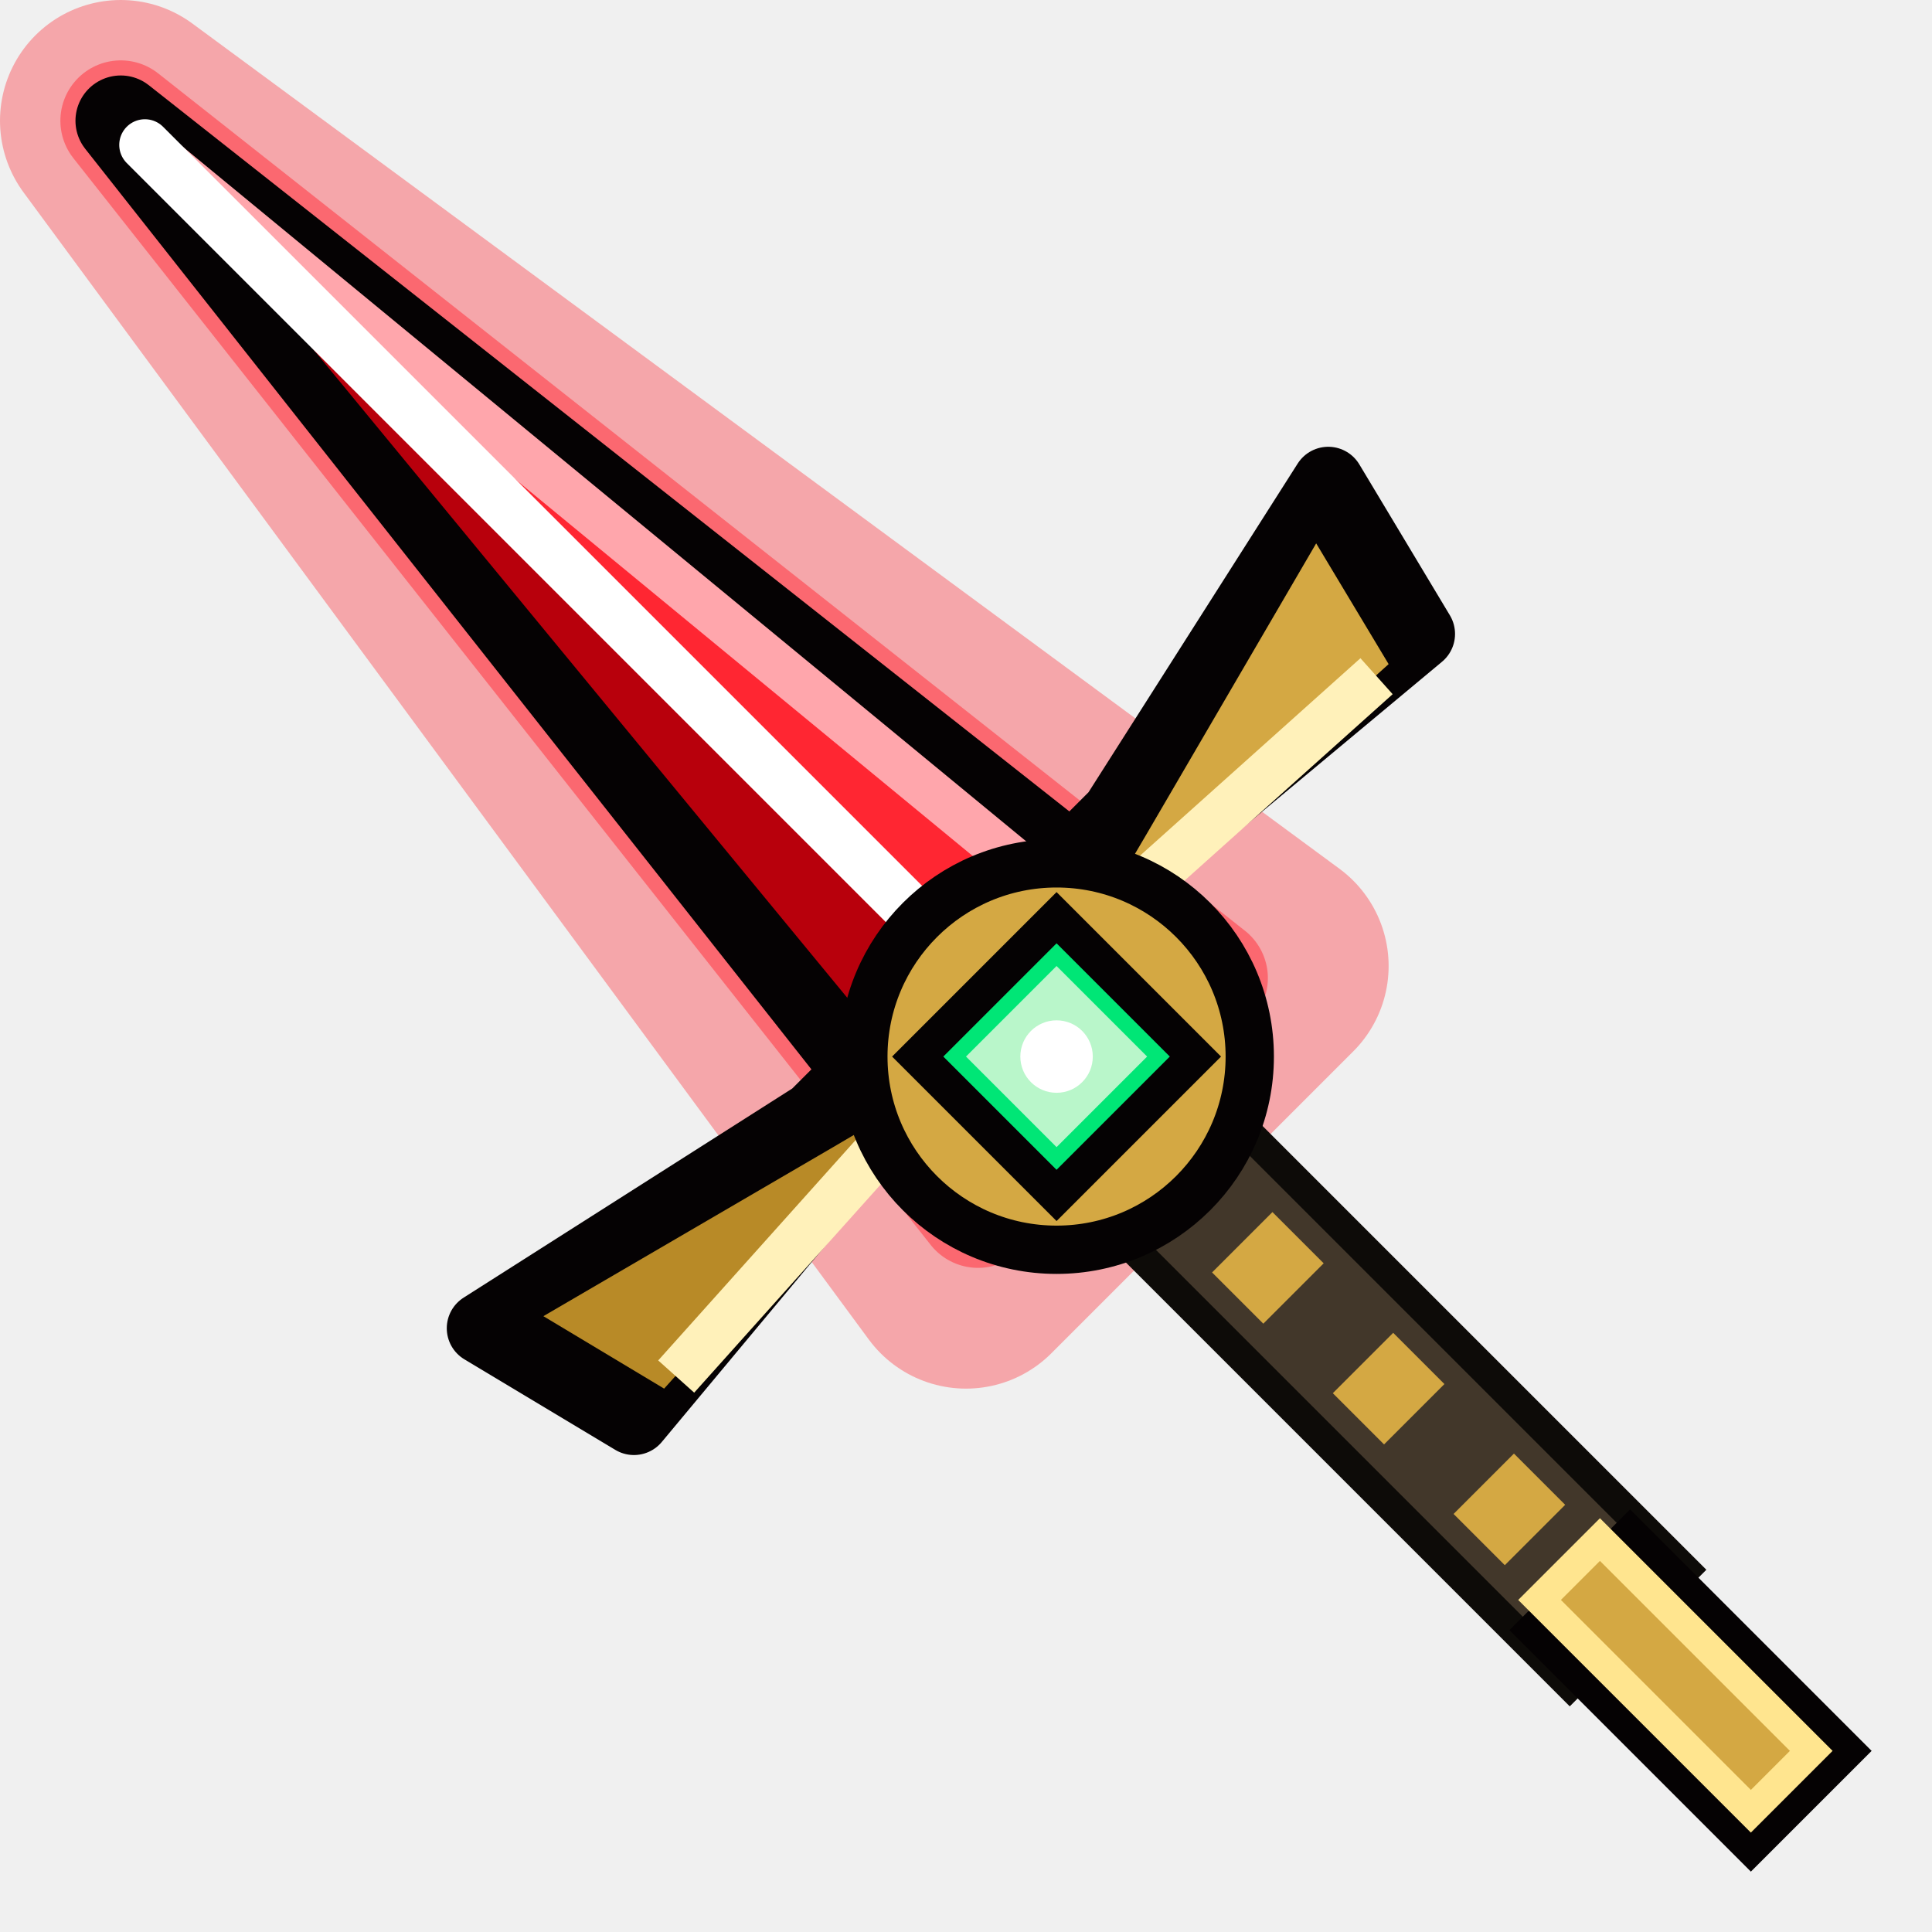
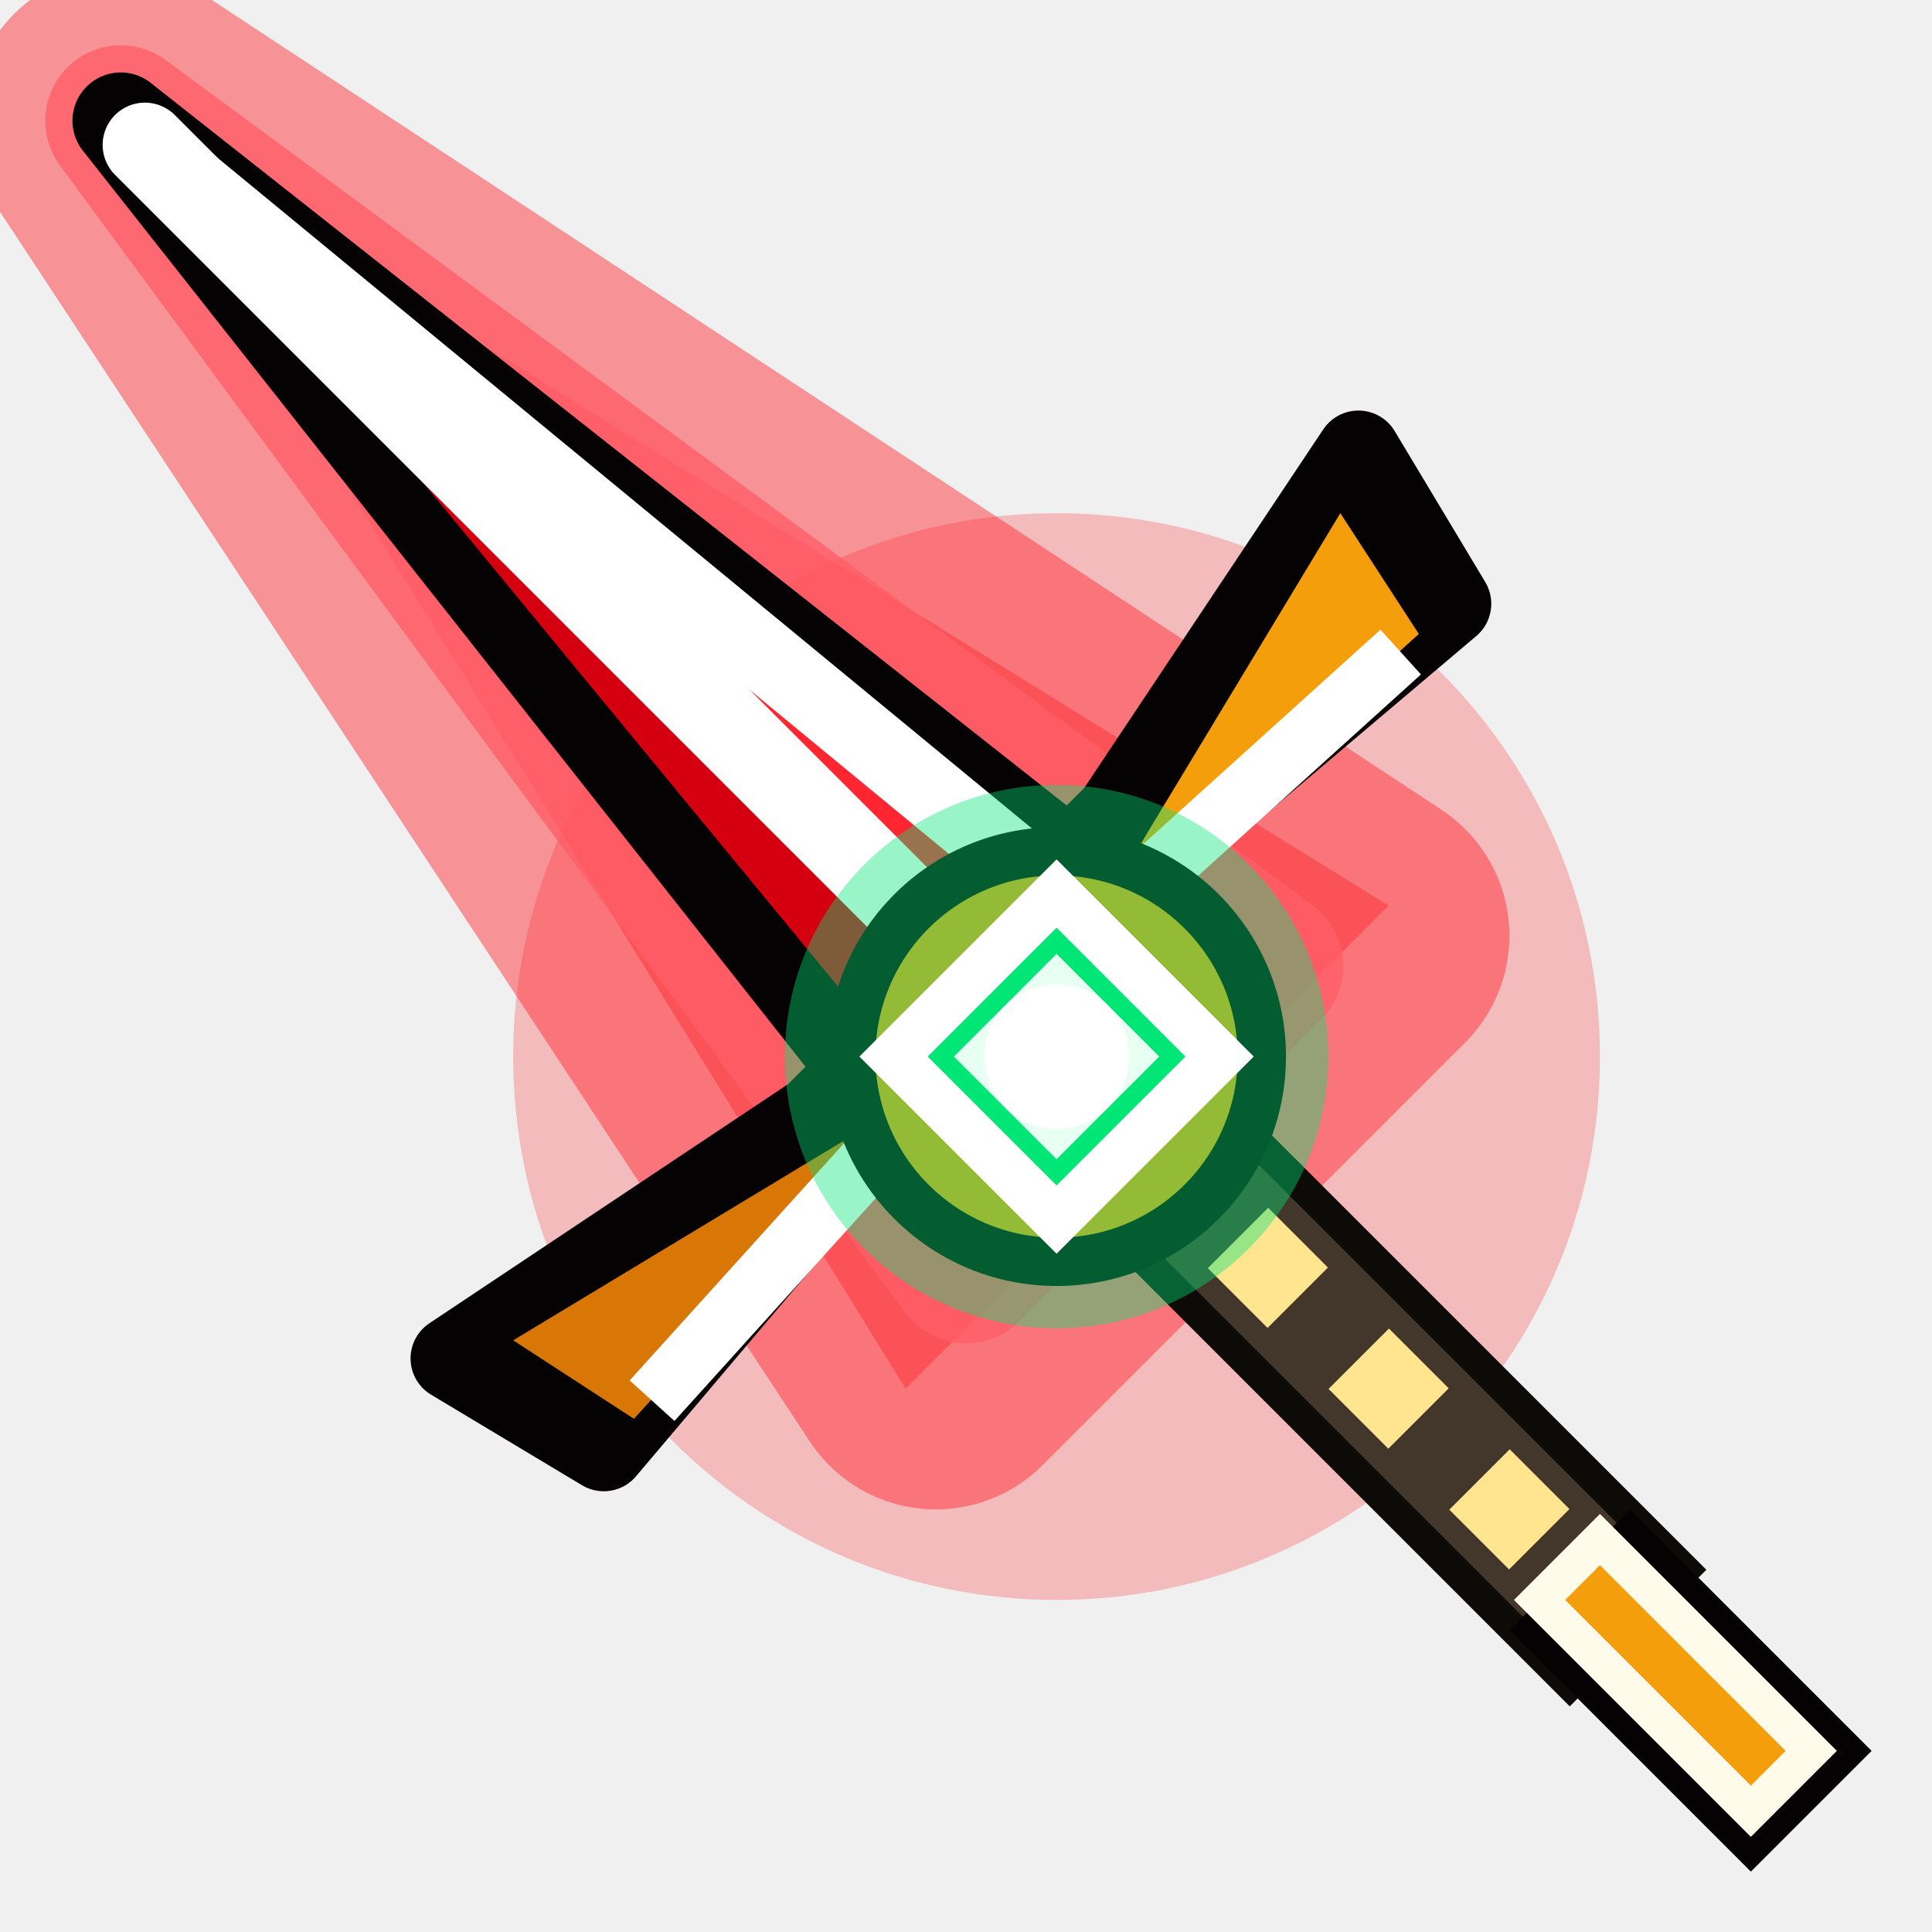
<svg xmlns="http://www.w3.org/2000/svg" width="32" height="32" viewBox="0 0 32 32" fill="none">
-   <path d="M2 2 L20.5 16.5 L16.5 20.5 Z" fill="#FF1E27" fill-opacity="0.25" />
-   <path d="M2 2 L21 16 L16 21 Z" stroke="#FF1E27" stroke-width="4" stroke-linecap="round" stroke-linejoin="round" opacity="0.35" />
-   <path d="M2 2 L20 16.2 L16.2 20 Z" stroke="#FF404A" stroke-width="2" stroke-linecap="round" stroke-linejoin="round" opacity="0.6" />
-   <path d="M2 2 L20 16.2 L18.5 18.5 L16.2 20 Z" fill="#050203" stroke="#050203" stroke-width="1.5" stroke-linejoin="round" />
+   <circle cx="17.5" cy="17.5" r="9" fill="#FF1E27" fill-opacity="0.25" />
+   <path d="M2 2 L23 15 L15 23 Z" fill="#FF1E27" fill-opacity="0.4" />
+   <path d="M2 2 L22.5 15.5 L15.5 22.5 Z" stroke="#FF1E27" stroke-width="5" stroke-linecap="round" stroke-linejoin="round" opacity="0.45" />
+   <path d="M2 2 L21 16 L16 21 Z" stroke="#FF5E68" stroke-width="2.5" stroke-linecap="round" stroke-linejoin="round" opacity="0.8" />
+   <path d="M2 2 L20 16.2 L18.5 18.5 L16.2 20 Z" fill="#050203" stroke="#050203" stroke-width="1.6" stroke-linejoin="round" />
  <path d="M2.4 2.4 L19.4 16.4 L18.2 18.2 Z" fill="#FF2632" />
-   <path d="M2.4 2.4 L19.4 16.4" stroke="#FFA6AC" stroke-width="0.75" stroke-linecap="round" />
-   <path d="M2.4 2.4 L18.2 18.2 L16.4 19.4 Z" fill="#B8000C" />
-   <path d="M2.4 2.4 L17.5 17.5" stroke="#FFFFFF" stroke-width="0.85" stroke-linecap="round" />
+   <path d="M2.4 2.4 L19.4 16.4" stroke="#FFFFFF" stroke-width="1.2" stroke-linecap="round" />
+   <path d="M2.4 2.4 L18.2 18.2 L16.4 19.4 Z" fill="#D40010" />
+   <path d="M2.4 2.4 L17.5 17.5" stroke="#FFFFFF" stroke-width="1.4" stroke-linecap="round" />
  <path d="M18.5 18.5 L26 26" stroke="#0D0B08" stroke-width="3.2" stroke-linecap="square" />
  <path d="M19.5 19.5 L25.5 25.5" stroke="#42372A" stroke-width="2.2" stroke-linecap="square" />
-   <path d="M20.5 21.5 L21.5 20.5" stroke="#D4A843" stroke-width="1.2" />
-   <path d="M22.5 23.5 L23.5 22.5" stroke="#D4A843" stroke-width="1.2" />
-   <path d="M24.5 25.5 L25.5 24.5" stroke="#D4A843" stroke-width="1.2" />
+   <path d="M20.5 21.5 L21.5 20.5" stroke="#FFE58F" stroke-width="1.4" />
+   <path d="M22.5 23.5 L23.5 22.5" stroke="#FFE58F" stroke-width="1.4" />
+   <path d="M24.5 25.5 L25.5 24.5" stroke="#FFE58F" stroke-width="1.4" />
  <path d="M25 27 L27 25 L31 29 L29 31 Z" fill="#050203" />
-   <path d="M25.5 26.5 L26.5 25.5 L30 29 L29 30 Z" fill="#D4A843" stroke="#FFE58F" stroke-width="0.5" />
-   <path d="M17.5 15.5 L23.5 10.5 L22 8 L18.5 13.5 L13.5 18.5 L8 22 L10.5 23.5 L15.5 17.5 Z" fill="#050203" stroke="#050203" stroke-width="1.2" stroke-linejoin="round" />
-   <path d="M18 15.5 L23 11 L21.8 9 L19 13.8 Z" fill="#D4A843" />
-   <path d="M18 15.5 L22.8 11.2" stroke="#FFF1BA" stroke-width="0.8" />
-   <path d="M15.5 18 L11 23 L9 21.8 L13.8 19 Z" fill="#B88A27" />
-   <path d="M15.5 18 L11.2 22.8" stroke="#FFF1BA" stroke-width="0.8" />
-   <circle cx="17.5" cy="17.5" r="3.2" fill="#D4A843" stroke="#050203" stroke-width="0.8" />
-   <polygon points="17.5,15.2 19.8,17.5 17.5,19.8 15.2,17.5" fill="#00E676" stroke="#050203" stroke-width="0.6" />
-   <polygon points="17.5,16 19,17.5 17.5,19 16,17.5" fill="#B9F6CA" />
-   <circle cx="17.5" cy="17.5" r="0.6" fill="#FFFFFF" />
+   <path d="M25.5 26.5 L26.5 25.5 L30 29 L29 30 Z" fill="#F59E0B" stroke="#FFFBEB" stroke-width="0.6" />
+   <path d="M17.5 15.5 L24 10 L22.5 7.5 L18.5 13.5 L13.5 18.5 L7.5 22.5 L10 24 L15.5 17.5 Z" fill="#050203" stroke="#050203" stroke-width="1.4" stroke-linejoin="round" />
+   <path d="M18 15.5 L23.5 10.5 L22.2 8.5 L19 13.8 Z" fill="#F59E0B" />
+   <path d="M18 15.5 L23.2 10.8" stroke="#FFFFFF" stroke-width="1" />
+   <path d="M15.5 18 L10.5 23.5 L8.5 22.2 L13.8 19 Z" fill="#D97706" />
+   <path d="M15.5 18 L10.8 23.2" stroke="#FFFFFF" stroke-width="1" />
+   <circle cx="17.5" cy="17.5" r="3.4" fill="#F59E0B" stroke="#050203" stroke-width="0.8" />
+   <circle cx="17.5" cy="17.5" r="4.5" fill="#00E676" fill-opacity="0.4" />
+   <polygon points="17.5,14.8 20.2,17.5 17.5,20.2 14.8,17.5" fill="#00E676" stroke="#FFFFFF" stroke-width="0.8" />
+   <polygon points="17.5,15.8 19.2,17.5 17.5,19.2 15.8,17.5" fill="#E8FFF3" />
+   <circle cx="17.5" cy="17.5" r="1.2" fill="#FFFFFF" />
</svg>
